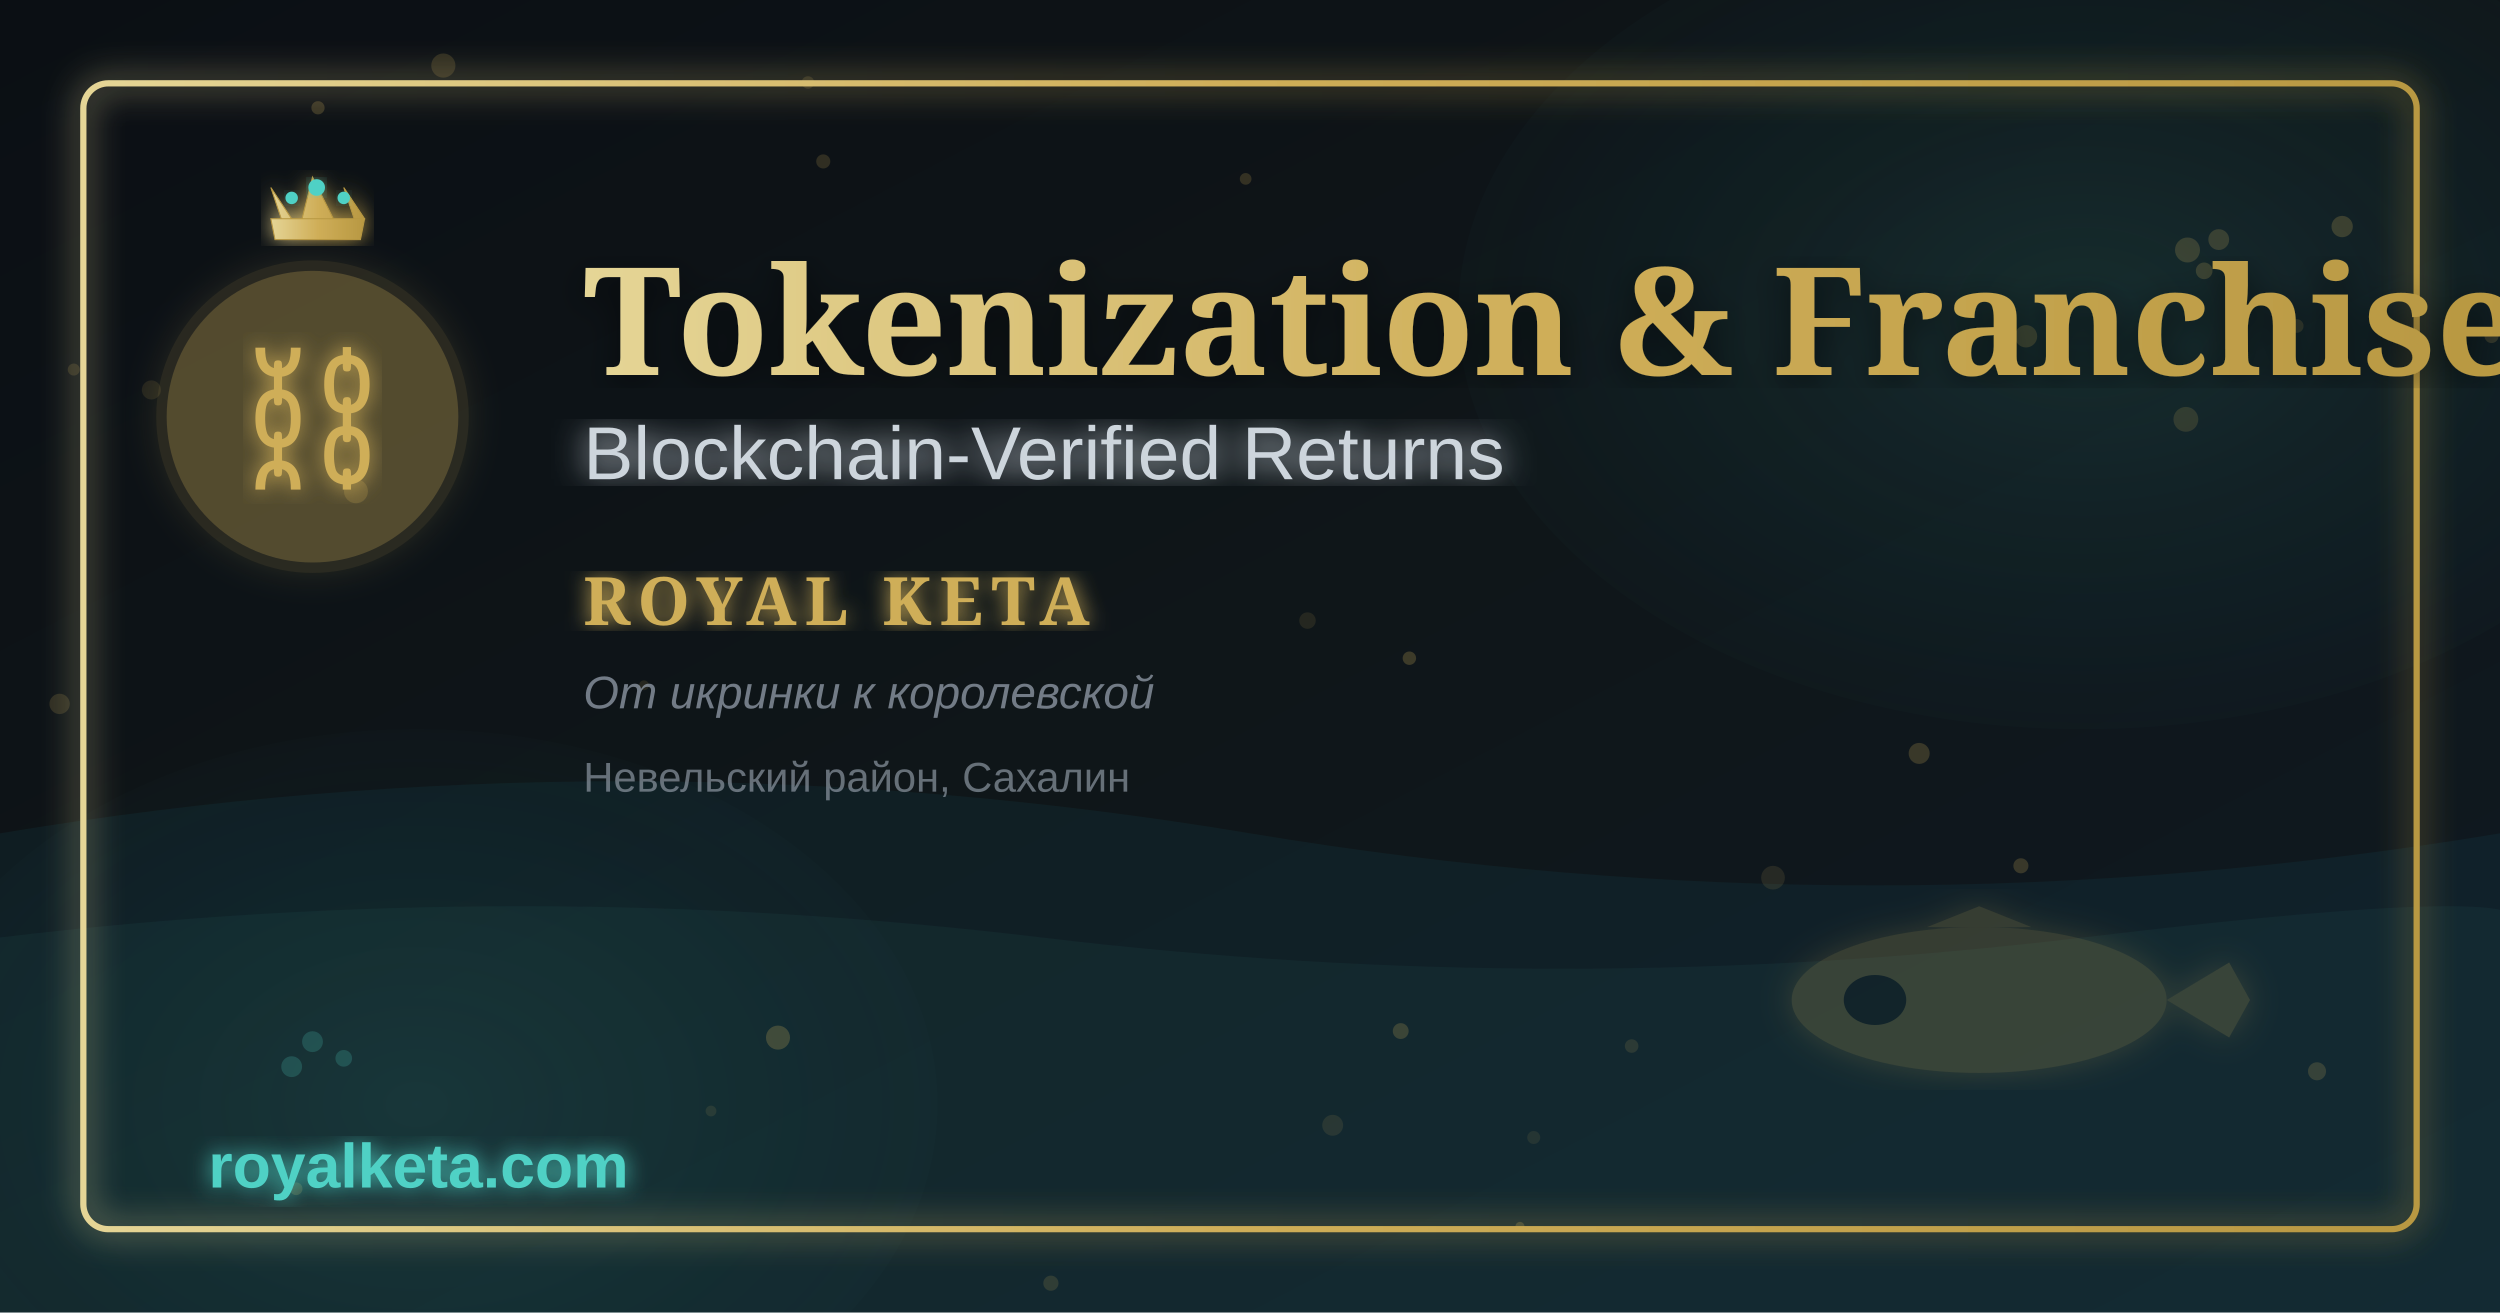
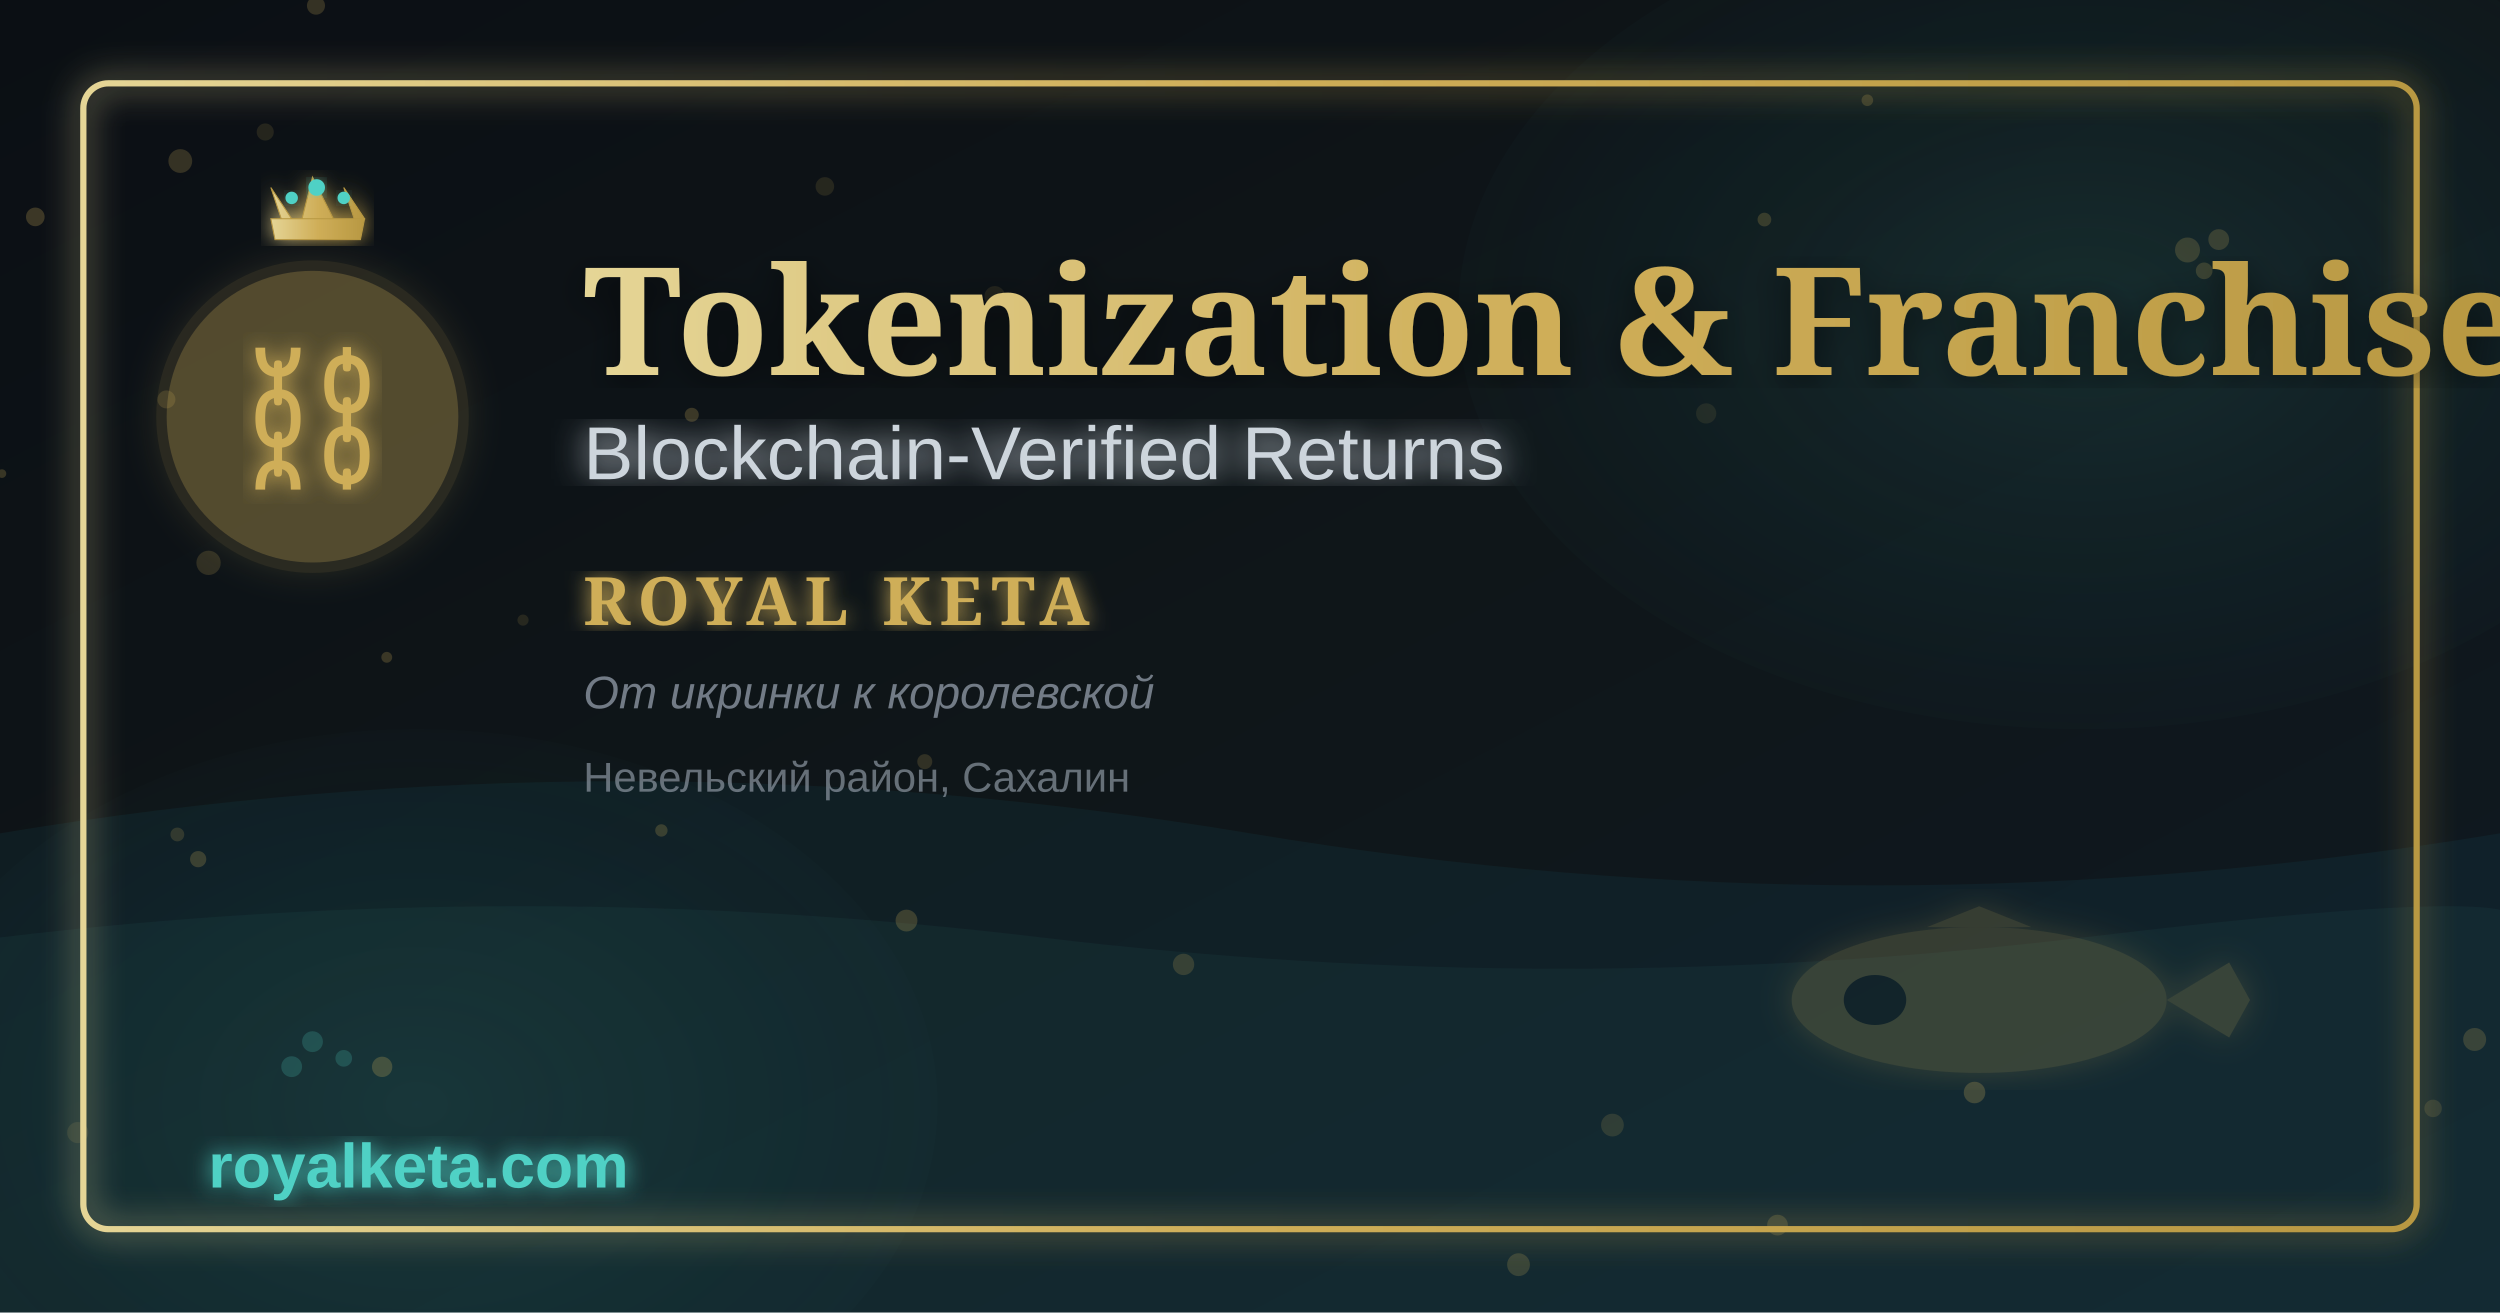
<svg xmlns="http://www.w3.org/2000/svg" width="1200" height="630">
  <defs>
    <linearGradient id="bgGradient" x1="0%" y1="0%" x2="100%" y2="100%">
      <stop offset="0%" style="stop-color:#0B0F14;stop-opacity:1" />
      <stop offset="50%" style="stop-color:#0F1619;stop-opacity:1" />
      <stop offset="100%" style="stop-color:#0F1922;stop-opacity:1" />
    </linearGradient>
    <linearGradient id="goldGradient" x1="0%" y1="0%" x2="100%" y2="0%">
      <stop offset="0%" style="stop-color:#E5D596;stop-opacity:1" />
      <stop offset="50%" style="stop-color:#CFAE58;stop-opacity:1" />
      <stop offset="100%" style="stop-color:#B89842;stop-opacity:1" />
    </linearGradient>
    <radialGradient id="oceanGradient" cx="50%" cy="50%" r="50%">
      <stop offset="0%" style="stop-color:#4FD1C5;stop-opacity:0.3" />
      <stop offset="100%" style="stop-color:#1E90A0;stop-opacity:0.05" />
    </radialGradient>
    <filter id="glow">
      <feGaussianBlur stdDeviation="5" result="coloredBlur" />
      <feMerge>
        <feMergeNode in="coloredBlur" />
        <feMergeNode in="SourceGraphic" />
      </feMerge>
    </filter>
    <filter id="softGlow">
      <feGaussianBlur stdDeviation="8" result="coloredBlur" />
      <feMerge>
        <feMergeNode in="coloredBlur" />
        <feMergeNode in="SourceGraphic" />
      </feMerge>
    </filter>
    <filter id="shadow">
      <feDropShadow dx="0" dy="4" stdDeviation="8" flood-color="#000000" flood-opacity="0.5" />
    </filter>
  </defs>
  <rect width="1200" height="630" fill="url(#bgGradient)" />
  <ellipse cx="1000" cy="150" rx="300" ry="200" fill="url(#oceanGradient)" opacity="0.4" />
  <ellipse cx="200" cy="530" rx="250" ry="180" fill="url(#oceanGradient)" opacity="0.3" />
  <path d="M 0 400 Q 300 350 600 400 T 1200 400 L 1200 630 L 0 630 Z" fill="#1E90A0" opacity="0.08" />
  <path d="M 0 450 Q 250 420 500 450 T 1000 450 T 1200 450 L 1200 630 L 0 630 Z" fill="#4FD1C5" opacity="0.05" />
-   <circle cx="1102.411" cy="156.468" r="3.294" fill="#CFAE58" opacity="0.169" />
-   <circle cx="1195.938" cy="161.304" r="3.363" fill="#CFAE58" opacity="0.195" />
-   <circle cx="309.113" cy="328.937" r="2.357" fill="#CFAE58" opacity="0.125" />
-   <circle cx="72.657" cy="187.169" r="4.581" fill="#CFAE58" opacity="0.117" />
-   <circle cx="736.183" cy="546.001" r="3.116" fill="#CFAE58" opacity="0.1" />
-   <circle cx="341.283" cy="533.287" r="2.593" fill="#CFAE58" opacity="0.111" />
-   <circle cx="921.198" cy="361.64" r="5.047" fill="#CFAE58" opacity="0.216" />
-   <circle cx="597.911" cy="85.869" r="2.805" fill="#CFAE58" opacity="0.196" />
-   <circle cx="639.69" cy="540.14" r="5.024" fill="#CFAE58" opacity="0.117" />
-   <circle cx="170.854" cy="235.815" r="5.745" fill="#CFAE58" opacity="0.214" />
-   <circle cx="729.58" cy="588.67" r="2.158" fill="#CFAE58" opacity="0.23" />
-   <circle cx="783.183" cy="502.1" r="3.255" fill="#CFAE58" opacity="0.134" />
-   <circle cx="387.825" cy="39.583" r="2.987" fill="#CFAE58" opacity="0.158" />
-   <circle cx="212.806" cy="31.468" r="5.803" fill="#CFAE58" opacity="0.173" />
-   <circle cx="142.137" cy="570.597" r="3.05" fill="#CFAE58" opacity="0.206" />
-   <circle cx="152.637" cy="51.735" r="3.175" fill="#CFAE58" opacity="0.225" />
-   <circle cx="373.437" cy="498.055" r="5.768" fill="#CFAE58" opacity="0.244" />
-   <circle cx="1049.215" cy="201.282" r="5.964" fill="#CFAE58" opacity="0.163" />
-   <circle cx="28.611" cy="337.873" r="4.882" fill="#CFAE58" opacity="0.168" />
-   <circle cx="1124.237" cy="108.74" r="5.126" fill="#CFAE58" opacity="0.218" />
-   <circle cx="672.344" cy="494.911" r="3.809" fill="#CFAE58" opacity="0.211" />
-   <circle cx="504.428" cy="615.942" r="3.65" fill="#CFAE58" opacity="0.153" />
-   <circle cx="395.162" cy="77.484" r="3.388" fill="#CFAE58" opacity="0.177" />
-   <circle cx="970.031" cy="415.577" r="3.616" fill="#CFAE58" opacity="0.222" />
-   <circle cx="676.502" cy="315.939" r="3.227" fill="#CFAE58" opacity="0.241" />
-   <circle cx="35.411" cy="177.388" r="2.88" fill="#CFAE58" opacity="0.163" />
-   <circle cx="627.601" cy="297.881" r="3.946" fill="#CFAE58" opacity="0.121" />
-   <circle cx="851.047" cy="421.29" r="5.685" fill="#CFAE58" opacity="0.124" />
-   <circle cx="1112.167" cy="514.224" r="4.332" fill="#CFAE58" opacity="0.189" />
-   <circle cx="972.487" cy="161.417" r="5.368" fill="#CFAE58" opacity="0.222" />
+   <circle cx="251.049" cy="297.656" r="2.672" fill="#CFAE58" opacity="0.132" />
+   <circle cx="332.043" cy="199.108" r="3.372" fill="#CFAE58" opacity="0.235" />
+   <circle cx="183.423" cy="512.092" r="4.888" fill="#CFAE58" opacity="0.248" />
+   <circle cx="395.933" cy="89.482" r="4.457" fill="#CFAE58" opacity="0.132" />
+   <circle cx="1167.88" cy="532.033" r="4.193" fill="#CFAE58" opacity="0.15" />
+   <circle cx="853.203" cy="588.042" r="4.977" fill="#CFAE58" opacity="0.2" />
+   <circle cx="435.119" cy="441.874" r="5.239" fill="#CFAE58" opacity="0.232" />
+   <circle cx="317.463" cy="398.615" r="2.967" fill="#CFAE58" opacity="0.222" />
+   <circle cx="773.965" cy="540.041" r="5.466" fill="#CFAE58" opacity="0.16" />
+   <circle cx="824.23" cy="177.178" r="2.872" fill="#CFAE58" opacity="0.151" />
+   <circle cx="846.919" cy="105.393" r="3.293" fill="#CFAE58" opacity="0.208" />
+   <circle cx="16.945" cy="104.105" r="4.48" fill="#CFAE58" opacity="0.247" />
+   <circle cx="37.304" cy="543.635" r="5.078" fill="#CFAE58" opacity="0.114" />
+   <circle cx="728.889" cy="607.046" r="5.473" fill="#CFAE58" opacity="0.202" />
+   <circle cx="100.11" cy="270.165" r="5.844" fill="#CFAE58" opacity="0.179" />
+   <circle cx="79.877" cy="191.713" r="4.318" fill="#CFAE58" opacity="0.179" />
+   <circle cx="151.679" cy="2.711" r="4.344" fill="#CFAE58" opacity="0.212" />
+   <circle cx="947.779" cy="524.408" r="5.176" fill="#CFAE58" opacity="0.249" />
+   <circle cx="443.885" cy="365.594" r="3.604" fill="#CFAE58" opacity="0.178" />
+   <circle cx="477.498" cy="142.291" r="4.988" fill="#CFAE58" opacity="0.114" />
+   <circle cx="127.318" cy="63.358" r="4.107" fill="#CFAE58" opacity="0.131" />
+   <circle cx="1187.834" cy="498.946" r="5.518" fill="#CFAE58" opacity="0.205" />
+   <circle cx="568.105" cy="462.92" r="5.129" fill="#CFAE58" opacity="0.195" />
+   <circle cx="86.541" cy="77.295" r="5.718" fill="#CFAE58" opacity="0.211" />
+   <circle cx="818.96" cy="198.446" r="4.862" fill="#CFAE58" opacity="0.103" />
+   <circle cx="95.118" cy="412.394" r="3.896" fill="#CFAE58" opacity="0.23" />
+   <circle cx="896.33" cy="48.123" r="2.785" fill="#CFAE58" opacity="0.21" />
+   <circle cx="0.929" cy="227.332" r="2.072" fill="#CFAE58" opacity="0.228" />
+   <circle cx="85.126" cy="400.551" r="3.308" fill="#CFAE58" opacity="0.18" />
+   <circle cx="185.645" cy="315.51" r="2.604" fill="#CFAE58" opacity="0.229" />
  <rect x="40" y="40" width="1120" height="550" fill="none" stroke="url(#goldGradient)" stroke-width="3" rx="12" filter="url(#softGlow)" />
  <circle cx="150" cy="200" r="75" fill="#CFAE58" opacity="0.15" filter="url(#softGlow)" />
  <circle cx="150" cy="200" r="70" fill="#CFAE58" opacity="0.25" />
  <text x="150" y="235" font-size="90" text-anchor="middle" fill="#CFAE58" filter="url(#glow)">⛓️</text>
  <g transform="translate(100, 70)">
    <path d="M 30 20 L 40 35 L 35 35 Z M 50 15 L 60 35 L 45 35 Z M 65 20 L 75 35 L 70 35 Z M 30 35 L 75 35 L 73 45 L 32 45 Z" fill="url(#goldGradient)" filter="url(#glow)" stroke="#B89842" stroke-width="0.5" />
    <circle cx="40" cy="25" r="3" fill="#4FD1C5" filter="url(#glow)" />
    <circle cx="52" cy="20" r="4" fill="#4FD1C5" filter="url(#glow)" />
    <circle cx="65" cy="25" r="3" fill="#4FD1C5" filter="url(#glow)" />
  </g>
  <text x="280" y="180" font-family="Georgia, serif" font-size="72" font-weight="bold" fill="url(#goldGradient)" filter="url(#shadow)">Tokenization &amp; Franchise</text>
  <text x="280" y="230" font-family="Arial, sans-serif" font-size="36" fill="#D6DEE6" opacity="0.95" filter="url(#softGlow)">Blockchain-Verified Returns</text>
  <text x="280" y="300" font-family="Georgia, serif" font-size="32" font-weight="bold" fill="#CFAE58" letter-spacing="4" filter="url(#glow)">ROYAL KETA</text>
  <text x="280" y="340" font-family="Arial, sans-serif" font-size="22" font-style="italic" fill="#8B95A1" opacity="0.8">От икринки к королевской</text>
  <text x="280" y="380" font-family="Arial, sans-serif" font-size="20" fill="#8B95A1" opacity="0.7">Невельский район, Сахалин</text>
  <text x="100" y="570" font-family="Arial, sans-serif" font-size="30" font-weight="bold" fill="#4FD1C5" filter="url(#glow)">royalketa.com</text>
  <g transform="translate(950, 480)" opacity="0.2" filter="url(#softGlow)">
    <ellipse cx="0" cy="0" rx="90" ry="35" fill="#CFAE58" />
    <path d="M 90 0 L 120 -18 L 130 0 L 120 18 Z" fill="#CFAE58" />
    <path d="M -25 -35 L 0 -45 L 25 -35 Z" fill="#CFAE58" />
    <ellipse cx="-50" cy="0" rx="15" ry="12" fill="#0B0F14" />
  </g>
  <g opacity="0.2">
    <circle cx="1050" cy="120" r="6" fill="#CFAE58" />
    <circle cx="1065" cy="115" r="5" fill="#CFAE58" />
    <circle cx="1058" cy="130" r="4" fill="#CFAE58" />
    <circle cx="150" cy="500" r="5" fill="#4FD1C5" />
    <circle cx="165" cy="508" r="4" fill="#4FD1C5" />
    <circle cx="140" cy="512" r="5" fill="#4FD1C5" />
  </g>
</svg>
